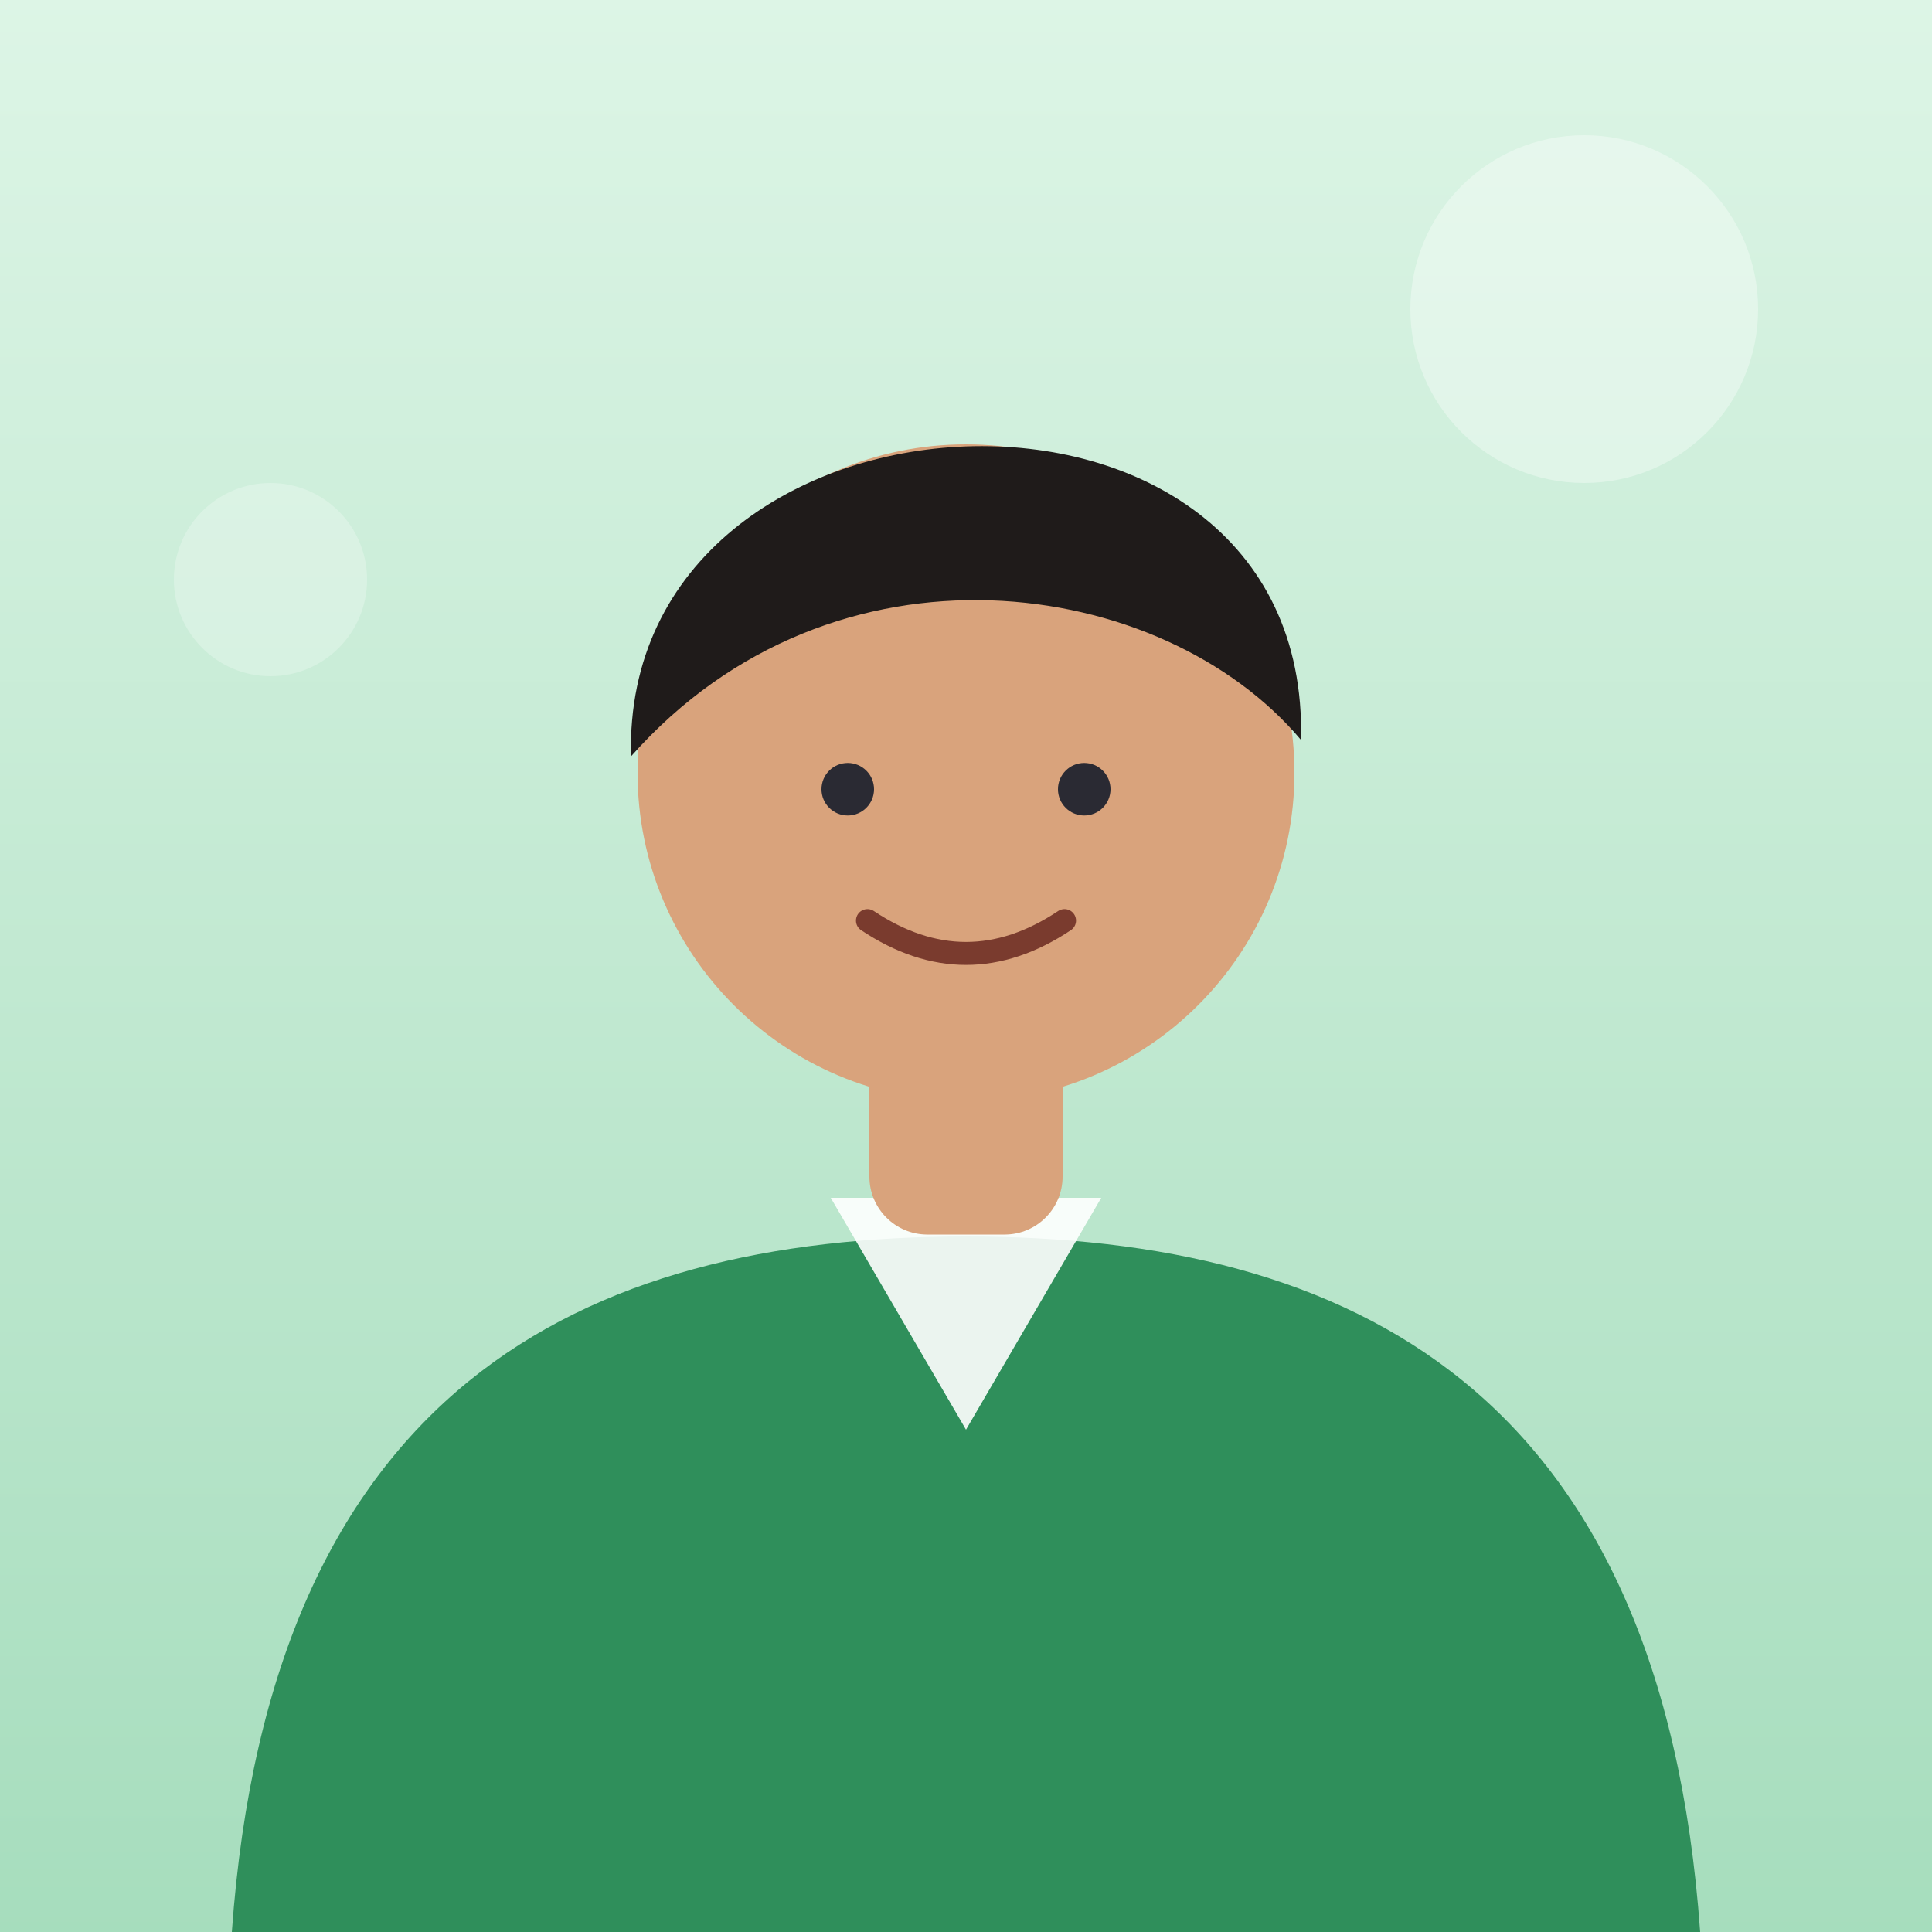
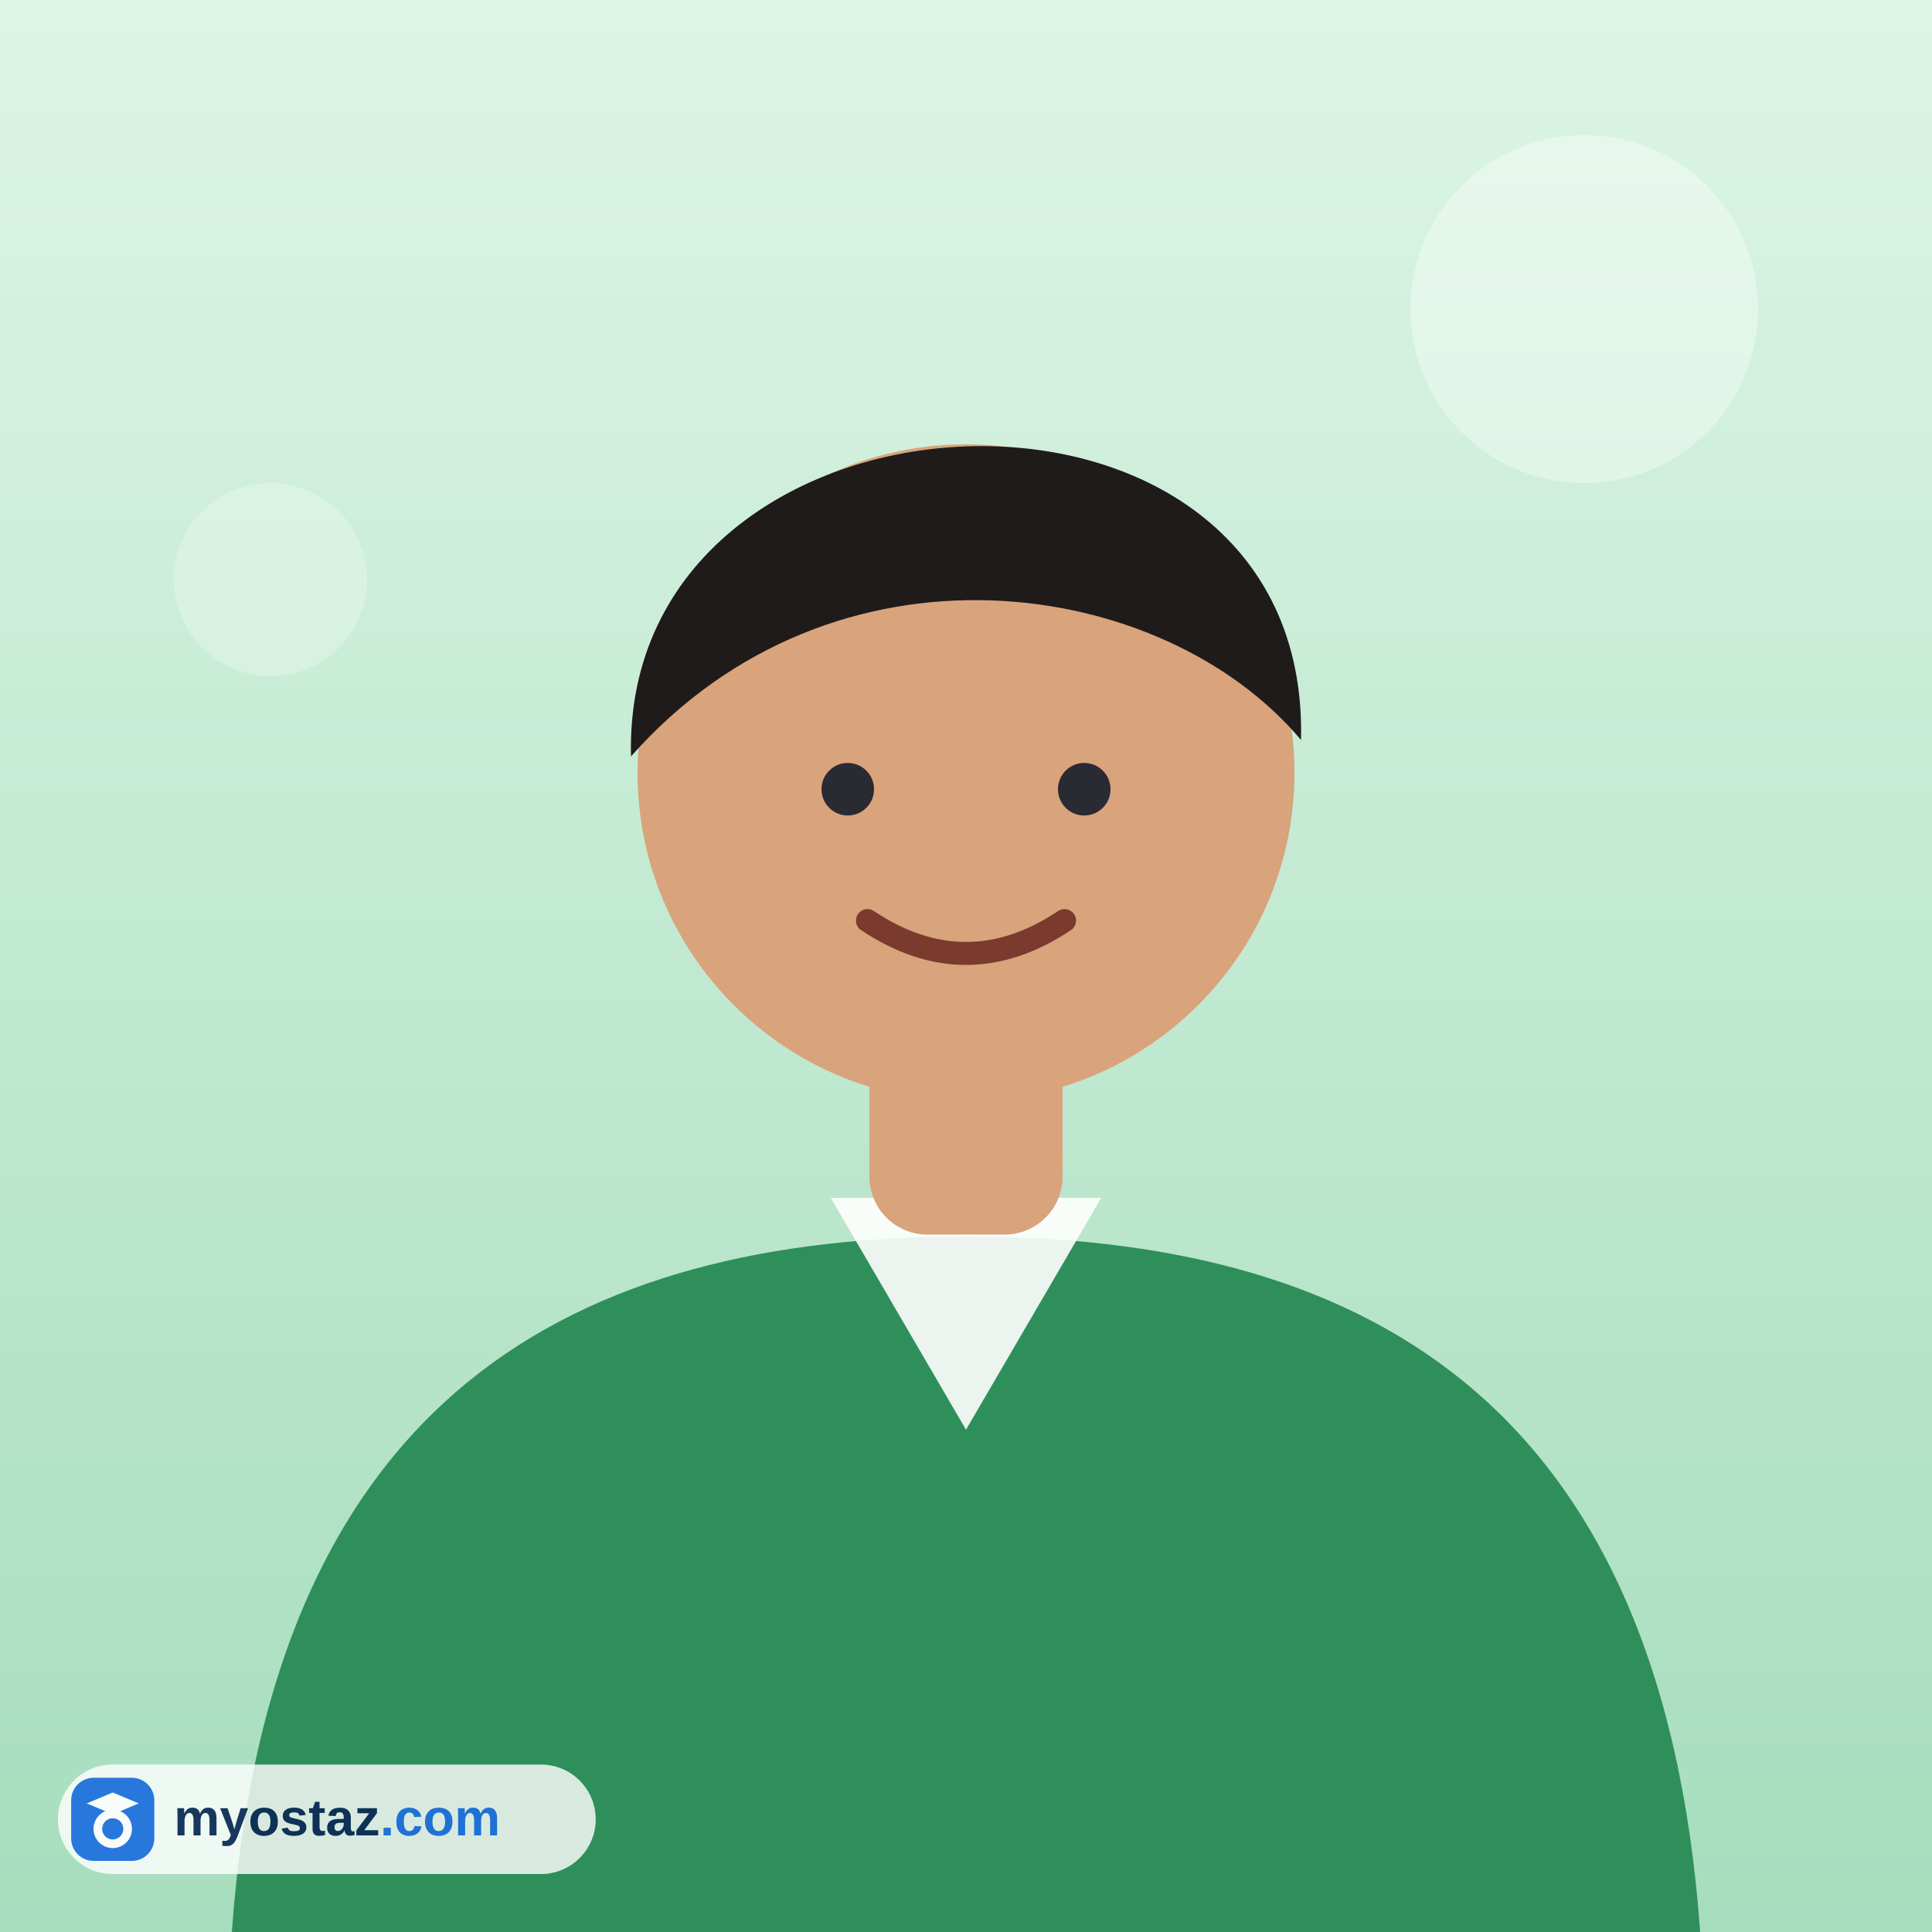
<svg xmlns="http://www.w3.org/2000/svg" viewBox="0 0 600 600" width="600" height="600">
  <defs>
    <linearGradient id="b" x1="0" y1="0" x2="0" y2="1">
      <stop offset="0" stop-color="#DDF5E6" />
      <stop offset="1" stop-color="#A6DDBD" />
    </linearGradient>
  </defs>
  <rect width="600" height="600" fill="url(#b)" />
  <circle cx="492" cy="96.0" r="54.0" fill="#ffffff" opacity=".35" />
  <circle cx="84" cy="180.0" r="30.0" fill="#ffffff" opacity=".25" />
  <path d="M72.0 600 C84 432.0 180.0 384.0 300.0 384.0 C420.0 384.0 516.0 432.0 528.0 600 Z" fill="#2F8F5B" />
  <path d="M258.0 372.0 L300.0 444.0 L342.0 372.0 Z" fill="#ffffff" opacity=".9" />
  <rect x="270.0" y="311.4" width="60.0" height="72.0" rx="18.0" fill="#D9A37C" />
  <circle cx="300.0" cy="240.0" r="102" fill="#D9A37C" />
  <path d="M195.96 234.9 C192.9 112.5 407.1 102.3 404.04 229.8 C361.2 178.8 259.2 163.5 195.96 234.9 Z" fill="#1F1B1A" />
  <circle cx="263.28" cy="245.1" r="8.16" fill="#2a2a33" />
  <circle cx="336.72" cy="245.1" r="8.16" fill="#2a2a33" />
  <path d="M269.4 285.9 Q300.0 306.3 330.6 285.9" stroke="#7a3b2e" stroke-width="7.14" fill="none" stroke-linecap="round" />
+   <g data-mark="myostaz" transform="translate(18 548)" opacity=".92">
+     <rect width="167" height="34" rx="17" fill="#fff" fill-opacity=".88" />
+     <g transform="translate(4.1 4.1) scale(0.538)">
+       <rect width="48" height="48" rx="13" fill="#1D6FE0" />
+       <circle cx="24" cy="29.5" r="8.6" fill="none" stroke="#fff" stroke-width="5" />
+       <path d="M24 8.5 39 14.8 24 21.1 9 14.8Z" fill="#fff" />
+     </g>
+     <text x="36" y="22" font-family="Arial,sans-serif" font-size="16" font-weight="700" fill="#0B2A55">myostaz<tspan fill="#1D6FE0">.com</tspan>
+     </text>
+   </g>
</svg>
